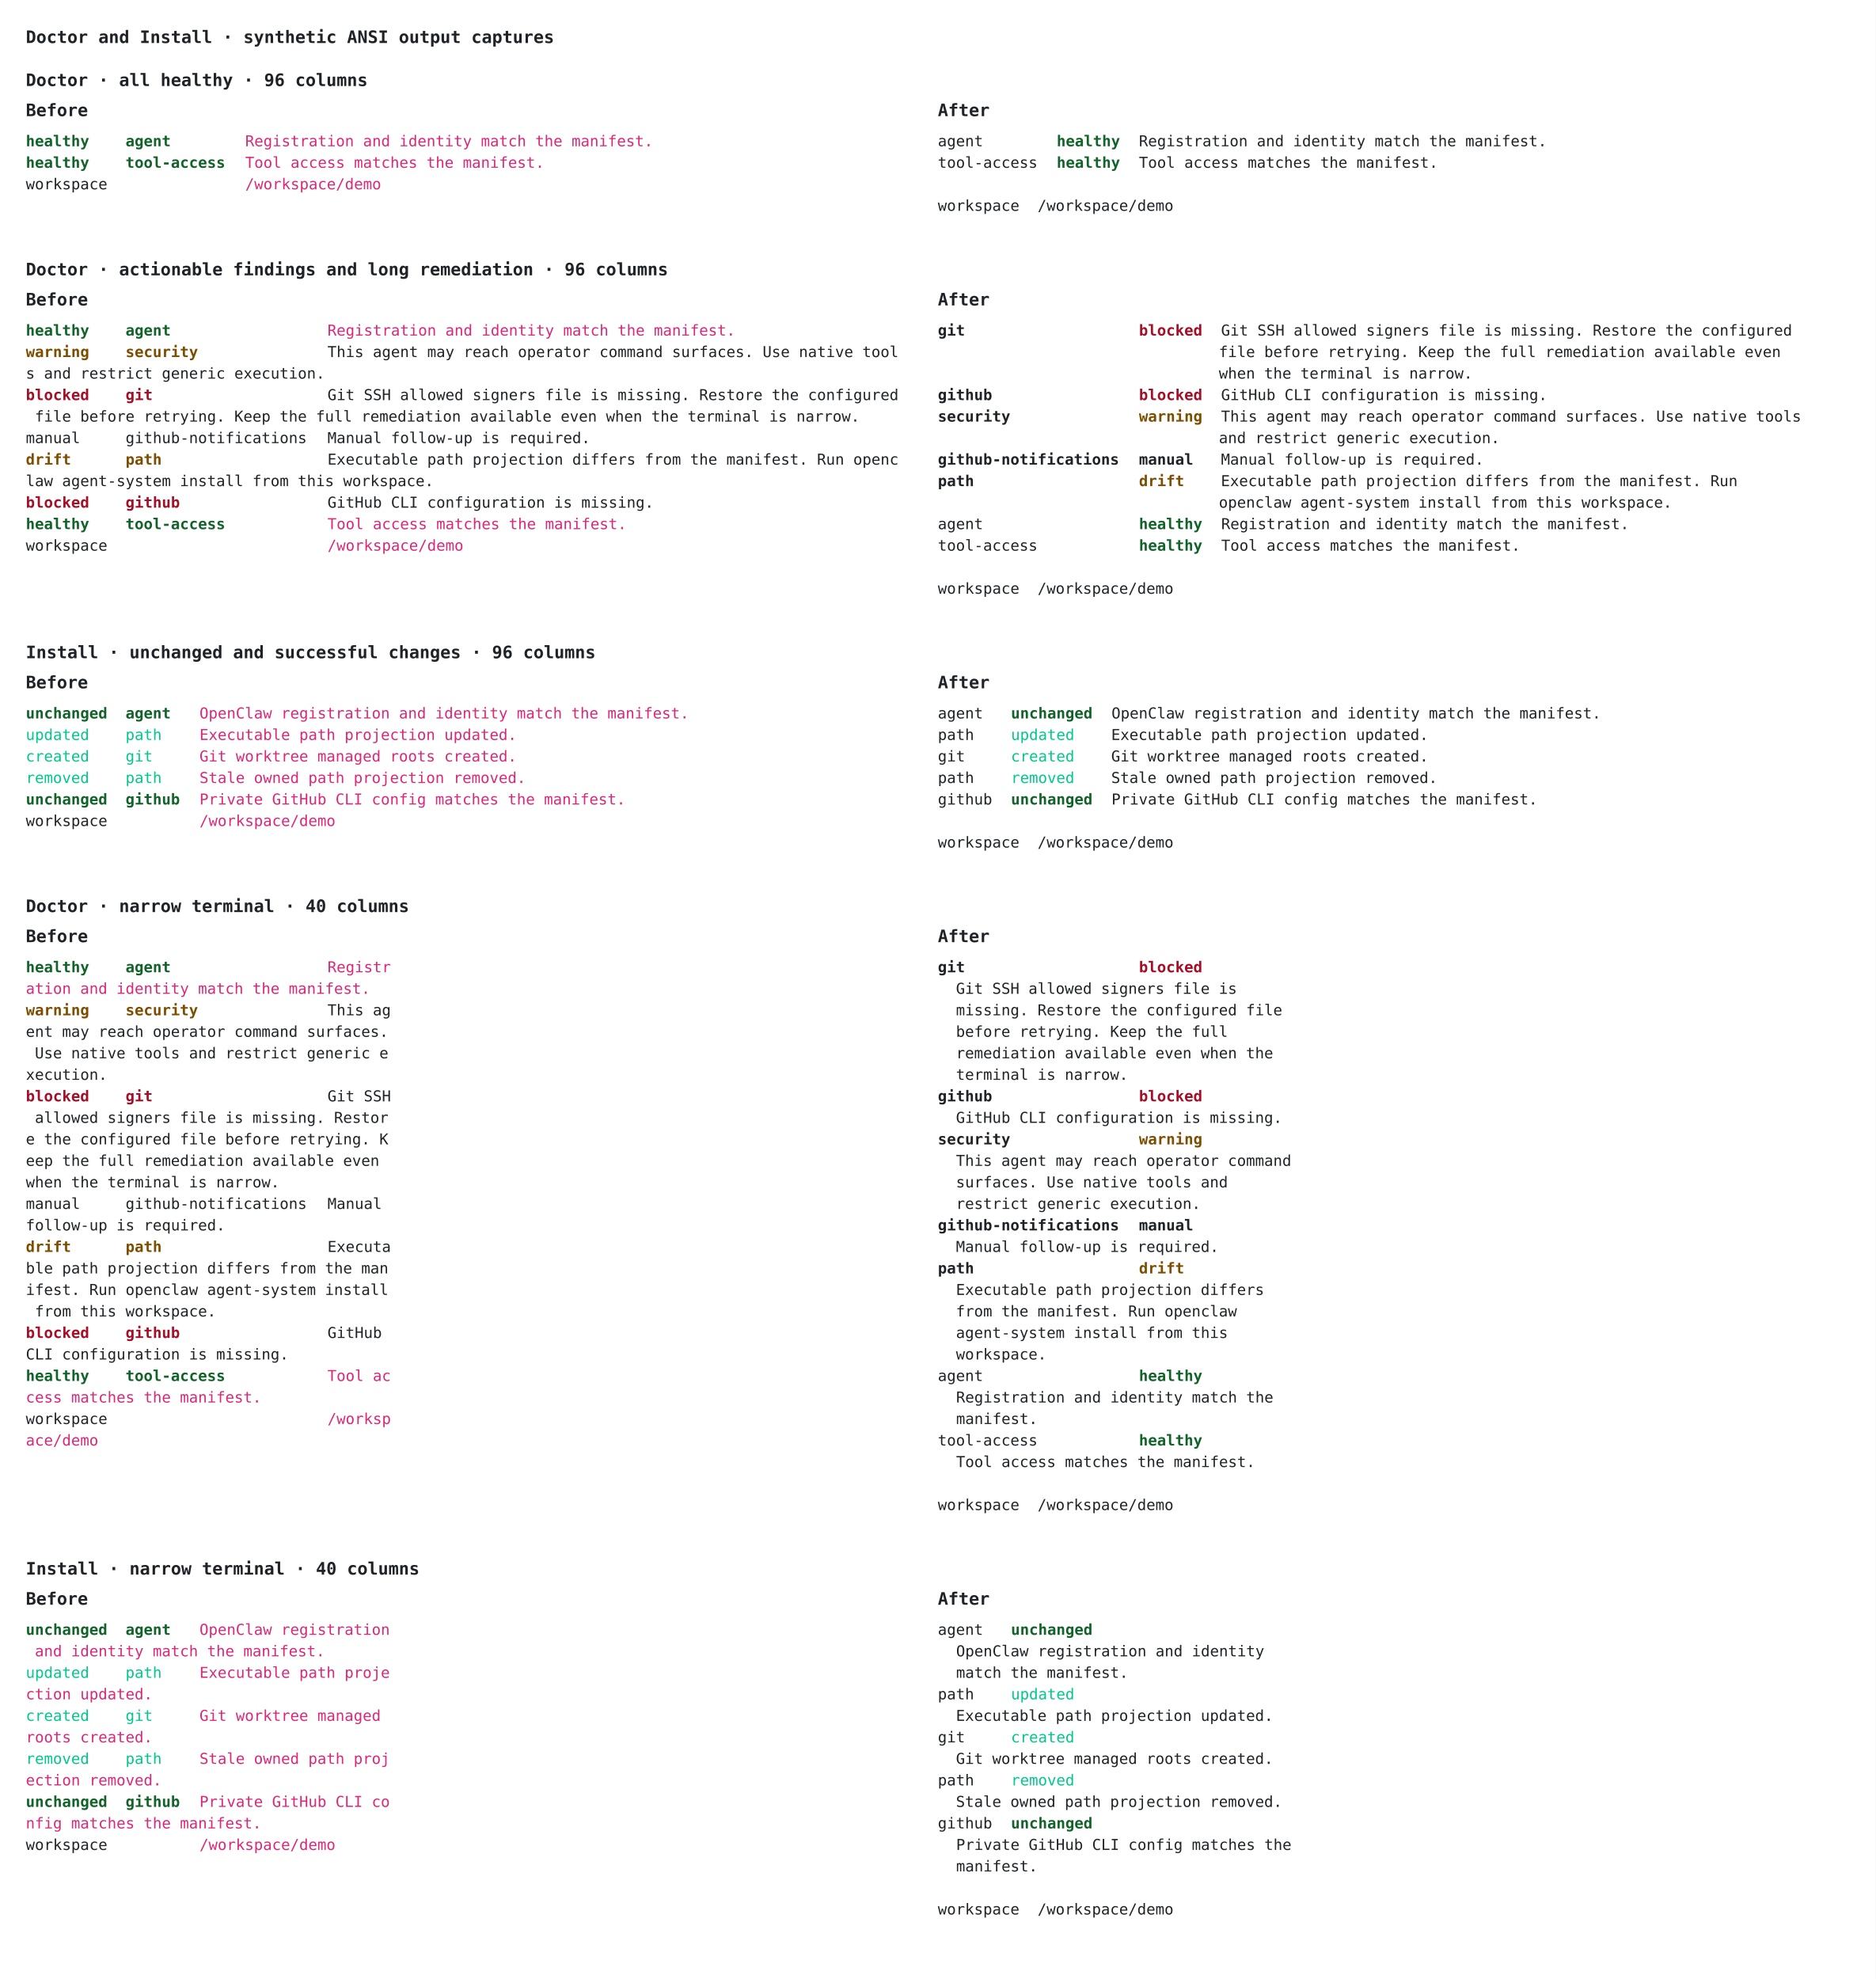
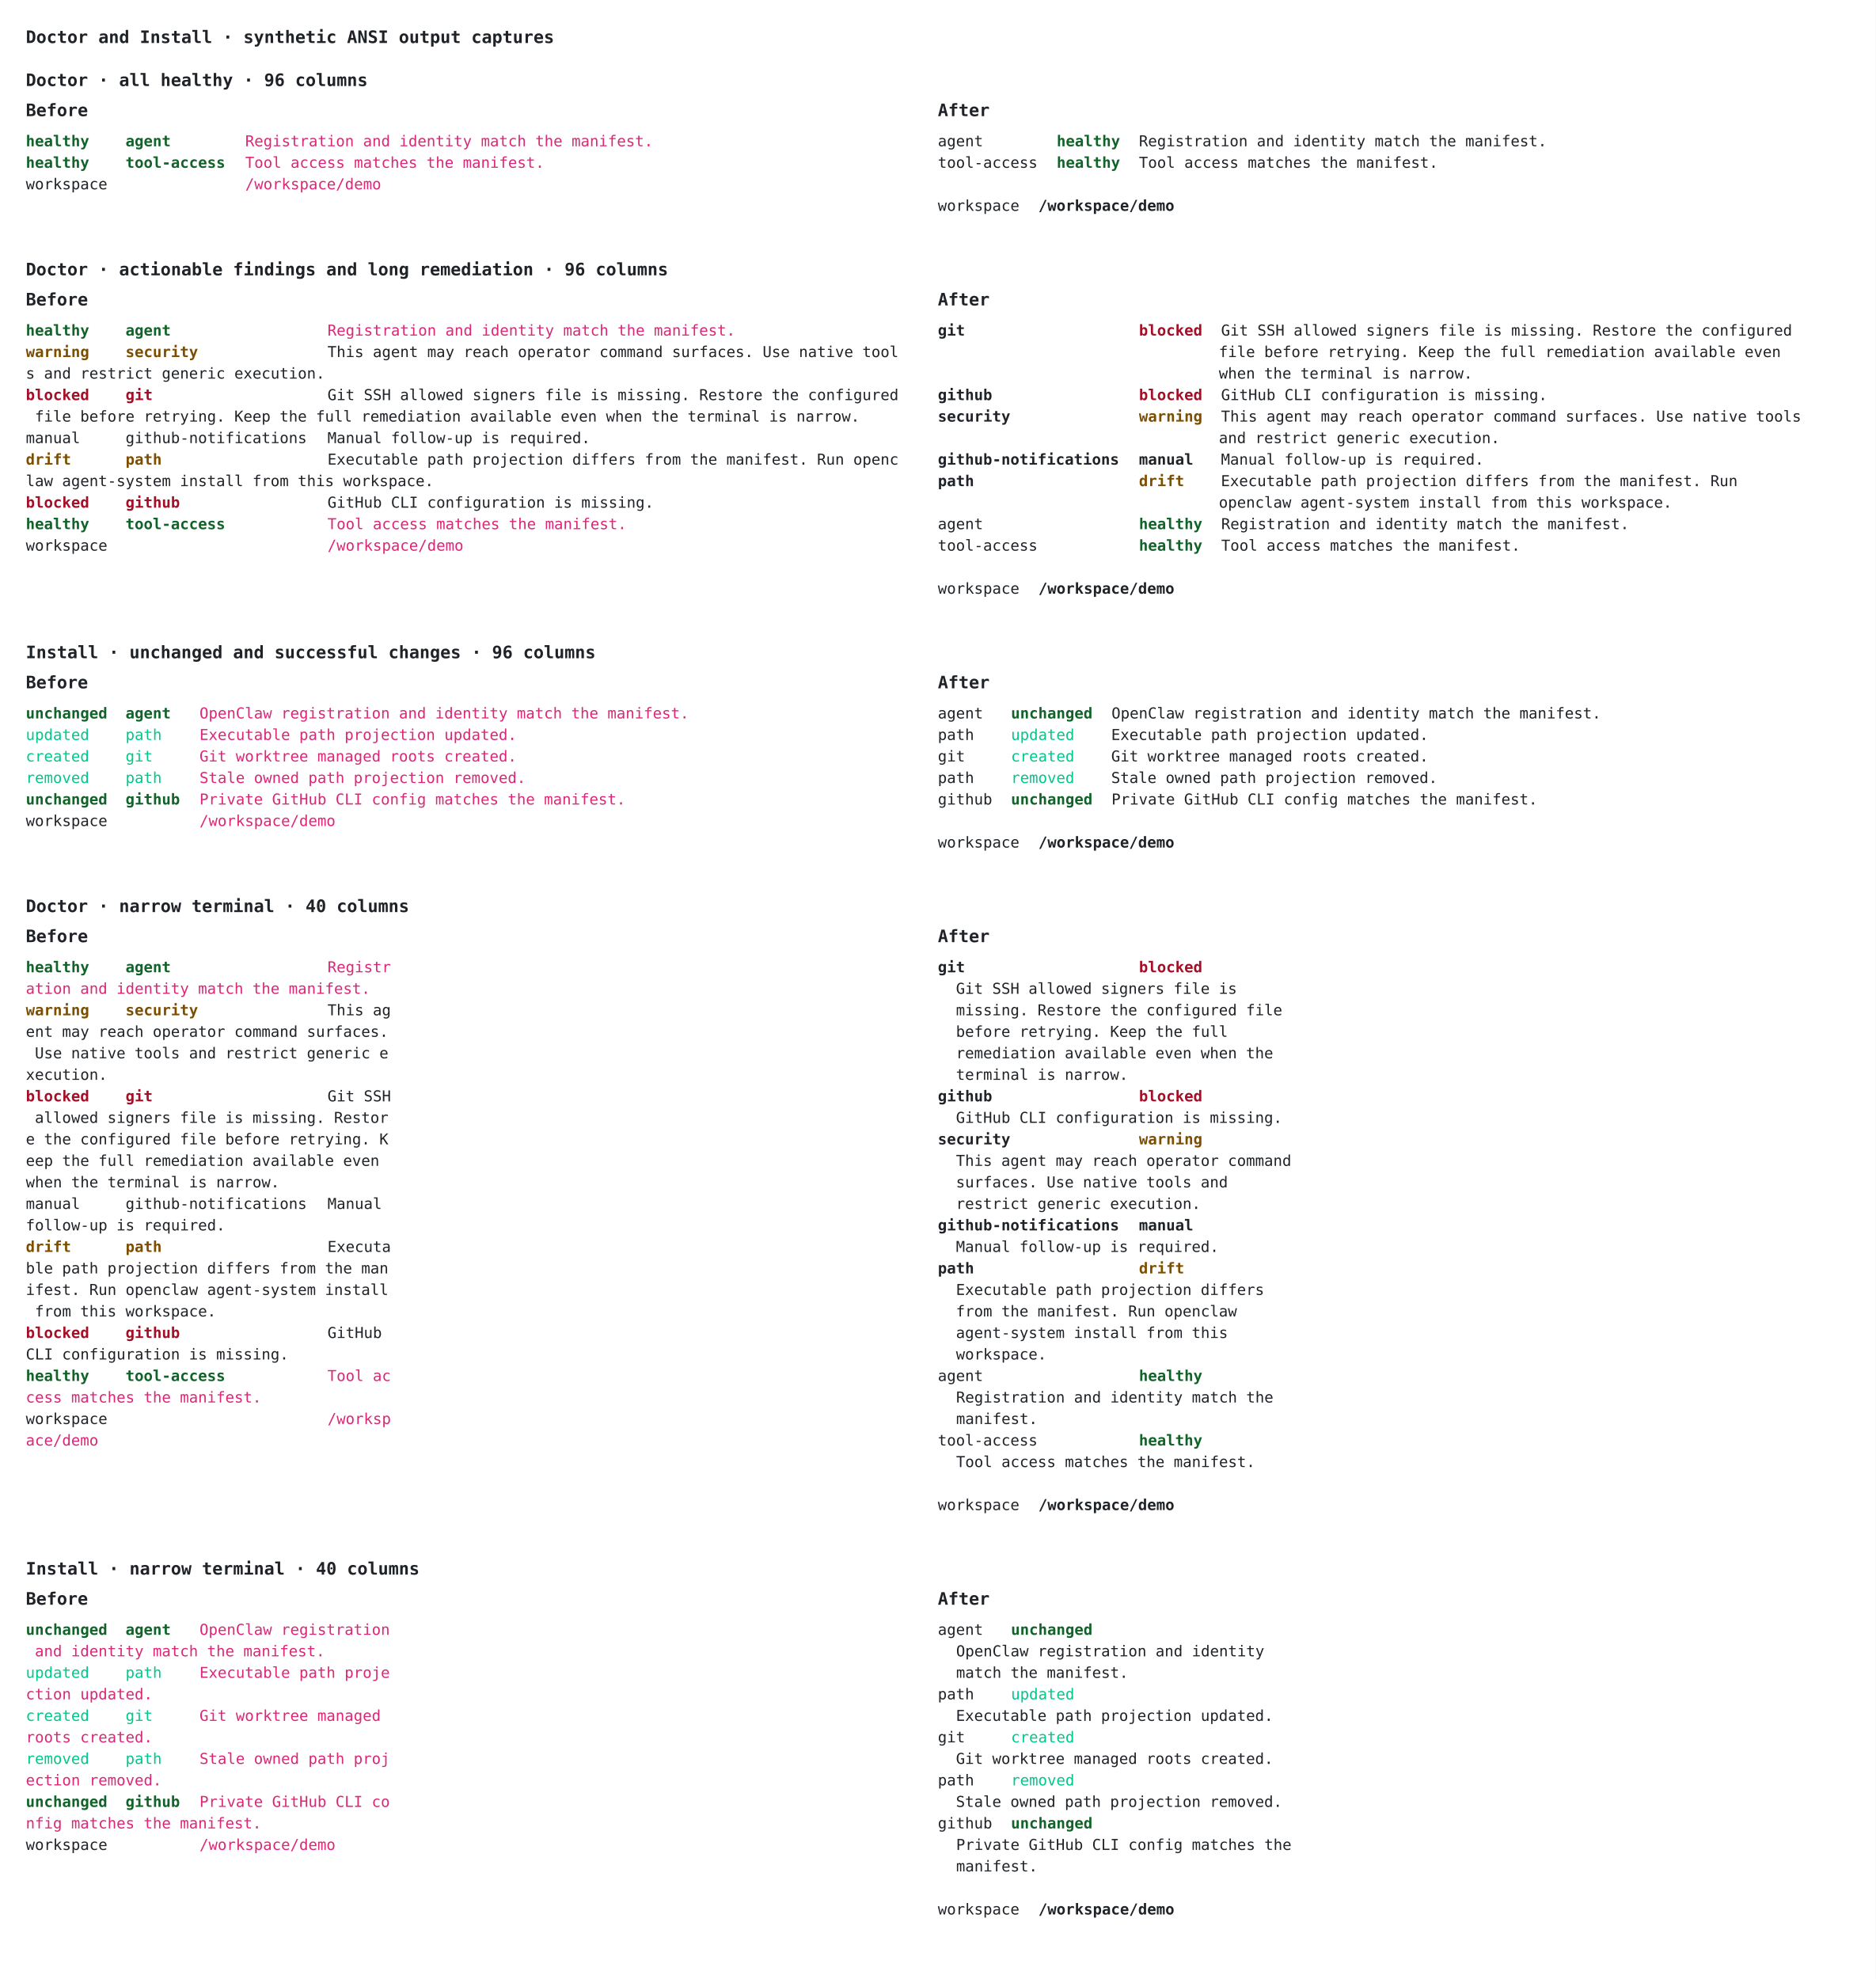
<svg xmlns="http://www.w3.org/2000/svg" width="1744" height="1840" viewBox="0 0 1744 1840" role="img" aria-label="Doctor and Install before and after on a light terminal palette">
  <rect width="100%" height="100%" fill="#ffffff" />
  <g font-family="Menlo, Consolas, monospace" font-size="14">
    <text x="24" y="40" fill="#1f2328" font-size="16" font-weight="bold">Doctor and Install · synthetic ANSI output captures</text>
    <text x="24" y="80" fill="#1f2328" font-size="16" font-weight="bold">Doctor · all healthy · 96 columns</text>
    <text x="24" y="108" fill="#1f2328" font-size="16" font-weight="bold">Before</text>
    <text x="872" y="108" fill="#1f2328" font-size="16" font-weight="bold">After</text>
    <text y="136" xml:space="preserve">
      <tspan x="24" fill="#116329" opacity="1" font-weight="bold" textLength="204" lengthAdjust="spacingAndGlyphs">healthy    agent        </tspan>
      <tspan x="228" fill="rgb(219,39,119)" opacity="1" font-weight="normal" textLength="382.5" lengthAdjust="spacingAndGlyphs">Registration and identity match the manifest.</tspan>
    </text>
    <text y="156" xml:space="preserve">
      <tspan x="24" fill="#116329" opacity="1" font-weight="bold" textLength="204" lengthAdjust="spacingAndGlyphs">healthy    tool-access  </tspan>
      <tspan x="228" fill="rgb(219,39,119)" opacity="1" font-weight="normal" textLength="280.5" lengthAdjust="spacingAndGlyphs">Tool access matches the manifest.</tspan>
    </text>
    <text y="176" xml:space="preserve">
      <tspan x="24" fill="#1f2328" opacity="0.65" font-weight="normal" textLength="204" lengthAdjust="spacingAndGlyphs">workspace               </tspan>
      <tspan x="228" fill="rgb(219,39,119)" opacity="1" font-weight="normal" textLength="127.5" lengthAdjust="spacingAndGlyphs">/workspace/demo</tspan>
    </text>
    <text y="136" xml:space="preserve">
      <tspan x="872" fill="#1f2328" opacity="1" font-weight="normal" textLength="110.5" lengthAdjust="spacingAndGlyphs">agent        </tspan>
      <tspan x="982.5" fill="#116329" opacity="1" font-weight="bold" textLength="59.5" lengthAdjust="spacingAndGlyphs">healthy</tspan>
      <tspan x="1042" fill="#1f2328" opacity="1" font-weight="normal" textLength="17" lengthAdjust="spacingAndGlyphs">  </tspan>
      <tspan x="1059" fill="#1f2328" opacity="0.65" font-weight="normal" textLength="382.5" lengthAdjust="spacingAndGlyphs">Registration and identity match the manifest.</tspan>
    </text>
    <text y="156" xml:space="preserve">
      <tspan x="872" fill="#1f2328" opacity="1" font-weight="normal" textLength="110.5" lengthAdjust="spacingAndGlyphs">tool-access  </tspan>
      <tspan x="982.5" fill="#116329" opacity="1" font-weight="bold" textLength="59.5" lengthAdjust="spacingAndGlyphs">healthy</tspan>
      <tspan x="1042" fill="#1f2328" opacity="1" font-weight="normal" textLength="17" lengthAdjust="spacingAndGlyphs">  </tspan>
      <tspan x="1059" fill="#1f2328" opacity="0.65" font-weight="normal" textLength="280.5" lengthAdjust="spacingAndGlyphs">Tool access matches the manifest.</tspan>
    </text>
    <text y="176" xml:space="preserve" />
    <text y="196" xml:space="preserve">
-       <tspan x="872" fill="#1f2328" opacity="1" font-weight="normal" textLength="221" lengthAdjust="spacingAndGlyphs">workspace  /workspace/demo</tspan>
+       <tspan x="872" fill="#1f2328" opacity="1" font-weight="normal" textLength="93.5" lengthAdjust="spacingAndGlyphs">workspace  </tspan>
+       <tspan x="965.5" fill="#1f2328" opacity="1" font-weight="bold" textLength="127.5" lengthAdjust="spacingAndGlyphs">/workspace/demo</tspan>
    </text>
    <text x="24" y="256" fill="#1f2328" font-size="16" font-weight="bold">Doctor · actionable findings and long remediation · 96 columns</text>
    <text x="24" y="284" fill="#1f2328" font-size="16" font-weight="bold">Before</text>
    <text x="872" y="284" fill="#1f2328" font-size="16" font-weight="bold">After</text>
    <text y="312" xml:space="preserve">
      <tspan x="24" fill="#116329" opacity="1" font-weight="bold" textLength="280.5" lengthAdjust="spacingAndGlyphs">healthy    agent                 </tspan>
      <tspan x="304.5" fill="rgb(219,39,119)" opacity="1" font-weight="normal" textLength="382.5" lengthAdjust="spacingAndGlyphs">Registration and identity match the manifest.</tspan>
    </text>
    <text y="332" xml:space="preserve">
      <tspan x="24" fill="#7d4e00" opacity="1" font-weight="bold" textLength="280.5" lengthAdjust="spacingAndGlyphs">warning    security              </tspan>
      <tspan x="304.5" fill="#1f2328" opacity="1" font-weight="normal" textLength="535.5" lengthAdjust="spacingAndGlyphs">This agent may reach operator command surfaces. Use native tool</tspan>
    </text>
    <text y="352" xml:space="preserve">
      <tspan x="24" fill="#1f2328" opacity="1" font-weight="normal" textLength="280.5" lengthAdjust="spacingAndGlyphs">s and restrict generic execution.</tspan>
    </text>
    <text y="372" xml:space="preserve">
      <tspan x="24" fill="#a40e26" opacity="1" font-weight="bold" textLength="280.5" lengthAdjust="spacingAndGlyphs">blocked    git                   </tspan>
      <tspan x="304.5" fill="#1f2328" opacity="1" font-weight="normal" textLength="535.5" lengthAdjust="spacingAndGlyphs">Git SSH allowed signers file is missing. Restore the configured</tspan>
    </text>
    <text y="392" xml:space="preserve">
      <tspan x="24" fill="#1f2328" opacity="1" font-weight="normal" textLength="782" lengthAdjust="spacingAndGlyphs"> file before retrying. Keep the full remediation available even when the terminal is narrow.</tspan>
    </text>
    <text y="412" xml:space="preserve">
      <tspan x="24" fill="#1f2328" opacity="0.65" font-weight="normal" textLength="280.5" lengthAdjust="spacingAndGlyphs">manual     github-notifications  </tspan>
      <tspan x="304.5" fill="#1f2328" opacity="1" font-weight="normal" textLength="246.5" lengthAdjust="spacingAndGlyphs">Manual follow-up is required.</tspan>
    </text>
    <text y="432" xml:space="preserve">
      <tspan x="24" fill="#7d4e00" opacity="1" font-weight="bold" textLength="280.5" lengthAdjust="spacingAndGlyphs">drift      path                  </tspan>
      <tspan x="304.5" fill="#1f2328" opacity="1" font-weight="normal" textLength="535.5" lengthAdjust="spacingAndGlyphs">Executable path projection differs from the manifest. Run openc</tspan>
    </text>
    <text y="452" xml:space="preserve">
      <tspan x="24" fill="#1f2328" opacity="1" font-weight="normal" textLength="382.5" lengthAdjust="spacingAndGlyphs">law agent-system install from this workspace.</tspan>
    </text>
    <text y="472" xml:space="preserve">
      <tspan x="24" fill="#a40e26" opacity="1" font-weight="bold" textLength="280.5" lengthAdjust="spacingAndGlyphs">blocked    github                </tspan>
      <tspan x="304.5" fill="#1f2328" opacity="1" font-weight="normal" textLength="306" lengthAdjust="spacingAndGlyphs">GitHub CLI configuration is missing.</tspan>
    </text>
    <text y="492" xml:space="preserve">
      <tspan x="24" fill="#116329" opacity="1" font-weight="bold" textLength="280.5" lengthAdjust="spacingAndGlyphs">healthy    tool-access           </tspan>
      <tspan x="304.5" fill="rgb(219,39,119)" opacity="1" font-weight="normal" textLength="280.5" lengthAdjust="spacingAndGlyphs">Tool access matches the manifest.</tspan>
    </text>
    <text y="512" xml:space="preserve">
      <tspan x="24" fill="#1f2328" opacity="0.65" font-weight="normal" textLength="280.5" lengthAdjust="spacingAndGlyphs">workspace                        </tspan>
      <tspan x="304.5" fill="rgb(219,39,119)" opacity="1" font-weight="normal" textLength="127.5" lengthAdjust="spacingAndGlyphs">/workspace/demo</tspan>
    </text>
    <text y="312" xml:space="preserve">
      <tspan x="872" fill="#1f2328" opacity="1" font-weight="bold" textLength="25.5" lengthAdjust="spacingAndGlyphs">git</tspan>
      <tspan x="897.5" fill="#1f2328" opacity="1" font-weight="normal" textLength="161.5" lengthAdjust="spacingAndGlyphs">                   </tspan>
      <tspan x="1059" fill="#a40e26" opacity="1" font-weight="bold" textLength="59.5" lengthAdjust="spacingAndGlyphs">blocked</tspan>
      <tspan x="1118.5" fill="#1f2328" opacity="1" font-weight="normal" textLength="552.5" lengthAdjust="spacingAndGlyphs">  Git SSH allowed signers file is missing. Restore the configured</tspan>
    </text>
    <text y="332" xml:space="preserve">
      <tspan x="872" fill="#1f2328" opacity="1" font-weight="normal" textLength="790.5" lengthAdjust="spacingAndGlyphs">                               file before retrying. Keep the full remediation available even</tspan>
    </text>
    <text y="352" xml:space="preserve">
      <tspan x="872" fill="#1f2328" opacity="1" font-weight="normal" textLength="501.5" lengthAdjust="spacingAndGlyphs">                               when the terminal is narrow.</tspan>
    </text>
    <text y="372" xml:space="preserve">
      <tspan x="872" fill="#1f2328" opacity="1" font-weight="bold" textLength="51" lengthAdjust="spacingAndGlyphs">github</tspan>
      <tspan x="923" fill="#1f2328" opacity="1" font-weight="normal" textLength="136" lengthAdjust="spacingAndGlyphs">                </tspan>
      <tspan x="1059" fill="#a40e26" opacity="1" font-weight="bold" textLength="59.5" lengthAdjust="spacingAndGlyphs">blocked</tspan>
      <tspan x="1118.5" fill="#1f2328" opacity="1" font-weight="normal" textLength="323" lengthAdjust="spacingAndGlyphs">  GitHub CLI configuration is missing.</tspan>
    </text>
    <text y="392" xml:space="preserve">
      <tspan x="872" fill="#1f2328" opacity="1" font-weight="bold" textLength="68" lengthAdjust="spacingAndGlyphs">security</tspan>
      <tspan x="940" fill="#1f2328" opacity="1" font-weight="normal" textLength="119" lengthAdjust="spacingAndGlyphs">              </tspan>
      <tspan x="1059" fill="#7d4e00" opacity="1" font-weight="bold" textLength="59.5" lengthAdjust="spacingAndGlyphs">warning</tspan>
      <tspan x="1118.5" fill="#1f2328" opacity="1" font-weight="normal" textLength="561" lengthAdjust="spacingAndGlyphs">  This agent may reach operator command surfaces. Use native tools</tspan>
    </text>
    <text y="412" xml:space="preserve">
      <tspan x="872" fill="#1f2328" opacity="1" font-weight="normal" textLength="527" lengthAdjust="spacingAndGlyphs">                               and restrict generic execution.</tspan>
    </text>
    <text y="432" xml:space="preserve">
      <tspan x="872" fill="#1f2328" opacity="1" font-weight="bold" textLength="170" lengthAdjust="spacingAndGlyphs">github-notifications</tspan>
      <tspan x="1042" fill="#1f2328" opacity="1" font-weight="normal" textLength="17" lengthAdjust="spacingAndGlyphs">  </tspan>
      <tspan x="1059" fill="#1f2328" opacity="1" font-weight="bold" textLength="51" lengthAdjust="spacingAndGlyphs">manual</tspan>
      <tspan x="1110" fill="#1f2328" opacity="1" font-weight="normal" textLength="272" lengthAdjust="spacingAndGlyphs">   Manual follow-up is required.</tspan>
    </text>
    <text y="452" xml:space="preserve">
      <tspan x="872" fill="#1f2328" opacity="1" font-weight="bold" textLength="34" lengthAdjust="spacingAndGlyphs">path</tspan>
      <tspan x="906" fill="#1f2328" opacity="1" font-weight="normal" textLength="153" lengthAdjust="spacingAndGlyphs">                  </tspan>
      <tspan x="1059" fill="#7d4e00" opacity="1" font-weight="bold" textLength="42.5" lengthAdjust="spacingAndGlyphs">drift</tspan>
      <tspan x="1101.5" fill="#1f2328" opacity="1" font-weight="normal" textLength="518.5" lengthAdjust="spacingAndGlyphs">    Executable path projection differs from the manifest. Run</tspan>
    </text>
    <text y="472" xml:space="preserve">
      <tspan x="872" fill="#1f2328" opacity="1" font-weight="normal" textLength="688.5" lengthAdjust="spacingAndGlyphs">                               openclaw agent-system install from this workspace.</tspan>
    </text>
    <text y="492" xml:space="preserve">
      <tspan x="872" fill="#1f2328" opacity="1" font-weight="normal" textLength="187" lengthAdjust="spacingAndGlyphs">agent                 </tspan>
      <tspan x="1059" fill="#116329" opacity="1" font-weight="bold" textLength="59.5" lengthAdjust="spacingAndGlyphs">healthy</tspan>
      <tspan x="1118.5" fill="#1f2328" opacity="1" font-weight="normal" textLength="17" lengthAdjust="spacingAndGlyphs">  </tspan>
      <tspan x="1135.5" fill="#1f2328" opacity="0.65" font-weight="normal" textLength="382.5" lengthAdjust="spacingAndGlyphs">Registration and identity match the manifest.</tspan>
    </text>
    <text y="512" xml:space="preserve">
      <tspan x="872" fill="#1f2328" opacity="1" font-weight="normal" textLength="187" lengthAdjust="spacingAndGlyphs">tool-access           </tspan>
      <tspan x="1059" fill="#116329" opacity="1" font-weight="bold" textLength="59.5" lengthAdjust="spacingAndGlyphs">healthy</tspan>
      <tspan x="1118.5" fill="#1f2328" opacity="1" font-weight="normal" textLength="17" lengthAdjust="spacingAndGlyphs">  </tspan>
      <tspan x="1135.5" fill="#1f2328" opacity="0.65" font-weight="normal" textLength="280.5" lengthAdjust="spacingAndGlyphs">Tool access matches the manifest.</tspan>
    </text>
    <text y="532" xml:space="preserve" />
    <text y="552" xml:space="preserve">
-       <tspan x="872" fill="#1f2328" opacity="1" font-weight="normal" textLength="221" lengthAdjust="spacingAndGlyphs">workspace  /workspace/demo</tspan>
+       <tspan x="872" fill="#1f2328" opacity="1" font-weight="normal" textLength="93.5" lengthAdjust="spacingAndGlyphs">workspace  </tspan>
+       <tspan x="965.5" fill="#1f2328" opacity="1" font-weight="bold" textLength="127.5" lengthAdjust="spacingAndGlyphs">/workspace/demo</tspan>
    </text>
    <text x="24" y="612" fill="#1f2328" font-size="16" font-weight="bold">Install · unchanged and successful changes · 96 columns</text>
    <text x="24" y="640" fill="#1f2328" font-size="16" font-weight="bold">Before</text>
    <text x="872" y="640" fill="#1f2328" font-size="16" font-weight="bold">After</text>
    <text y="668" xml:space="preserve">
      <tspan x="24" fill="#116329" opacity="1" font-weight="bold" textLength="161.5" lengthAdjust="spacingAndGlyphs">unchanged  agent   </tspan>
      <tspan x="185.5" fill="rgb(219,39,119)" opacity="1" font-weight="normal" textLength="459" lengthAdjust="spacingAndGlyphs">OpenClaw registration and identity match the manifest.</tspan>
    </text>
    <text y="688" xml:space="preserve">
      <tspan x="24" fill="rgb(0,200,138)" opacity="1" font-weight="normal" textLength="161.5" lengthAdjust="spacingAndGlyphs">updated    path    </tspan>
      <tspan x="185.5" fill="rgb(219,39,119)" opacity="1" font-weight="normal" textLength="297.5" lengthAdjust="spacingAndGlyphs">Executable path projection updated.</tspan>
    </text>
    <text y="708" xml:space="preserve">
      <tspan x="24" fill="rgb(0,200,138)" opacity="1" font-weight="normal" textLength="161.5" lengthAdjust="spacingAndGlyphs">created    git     </tspan>
      <tspan x="185.5" fill="rgb(219,39,119)" opacity="1" font-weight="normal" textLength="297.5" lengthAdjust="spacingAndGlyphs">Git worktree managed roots created.</tspan>
    </text>
    <text y="728" xml:space="preserve">
      <tspan x="24" fill="rgb(0,200,138)" opacity="1" font-weight="normal" textLength="161.5" lengthAdjust="spacingAndGlyphs">removed    path    </tspan>
      <tspan x="185.5" fill="rgb(219,39,119)" opacity="1" font-weight="normal" textLength="306" lengthAdjust="spacingAndGlyphs">Stale owned path projection removed.</tspan>
    </text>
    <text y="748" xml:space="preserve">
      <tspan x="24" fill="#116329" opacity="1" font-weight="bold" textLength="161.5" lengthAdjust="spacingAndGlyphs">unchanged  github  </tspan>
      <tspan x="185.5" fill="rgb(219,39,119)" opacity="1" font-weight="normal" textLength="399.5" lengthAdjust="spacingAndGlyphs">Private GitHub CLI config matches the manifest.</tspan>
    </text>
    <text y="768" xml:space="preserve">
      <tspan x="24" fill="#1f2328" opacity="0.65" font-weight="normal" textLength="161.5" lengthAdjust="spacingAndGlyphs">workspace          </tspan>
      <tspan x="185.5" fill="rgb(219,39,119)" opacity="1" font-weight="normal" textLength="127.5" lengthAdjust="spacingAndGlyphs">/workspace/demo</tspan>
    </text>
    <text y="668" xml:space="preserve">
      <tspan x="872" fill="#1f2328" opacity="1" font-weight="normal" textLength="68" lengthAdjust="spacingAndGlyphs">agent   </tspan>
      <tspan x="940" fill="#116329" opacity="1" font-weight="bold" textLength="76.5" lengthAdjust="spacingAndGlyphs">unchanged</tspan>
      <tspan x="1016.5" fill="#1f2328" opacity="1" font-weight="normal" textLength="17" lengthAdjust="spacingAndGlyphs">  </tspan>
      <tspan x="1033.5" fill="#1f2328" opacity="0.65" font-weight="normal" textLength="459" lengthAdjust="spacingAndGlyphs">OpenClaw registration and identity match the manifest.</tspan>
    </text>
    <text y="688" xml:space="preserve">
      <tspan x="872" fill="#1f2328" opacity="1" font-weight="normal" textLength="68" lengthAdjust="spacingAndGlyphs">path    </tspan>
      <tspan x="940" fill="rgb(0,200,138)" opacity="1" font-weight="normal" textLength="59.5" lengthAdjust="spacingAndGlyphs">updated</tspan>
      <tspan x="999.5" fill="#1f2328" opacity="1" font-weight="normal" textLength="331.5" lengthAdjust="spacingAndGlyphs">    Executable path projection updated.</tspan>
    </text>
    <text y="708" xml:space="preserve">
      <tspan x="872" fill="#1f2328" opacity="1" font-weight="normal" textLength="68" lengthAdjust="spacingAndGlyphs">git     </tspan>
      <tspan x="940" fill="rgb(0,200,138)" opacity="1" font-weight="normal" textLength="59.5" lengthAdjust="spacingAndGlyphs">created</tspan>
      <tspan x="999.5" fill="#1f2328" opacity="1" font-weight="normal" textLength="331.5" lengthAdjust="spacingAndGlyphs">    Git worktree managed roots created.</tspan>
    </text>
    <text y="728" xml:space="preserve">
      <tspan x="872" fill="#1f2328" opacity="1" font-weight="normal" textLength="68" lengthAdjust="spacingAndGlyphs">path    </tspan>
      <tspan x="940" fill="rgb(0,200,138)" opacity="1" font-weight="normal" textLength="59.5" lengthAdjust="spacingAndGlyphs">removed</tspan>
      <tspan x="999.5" fill="#1f2328" opacity="1" font-weight="normal" textLength="340" lengthAdjust="spacingAndGlyphs">    Stale owned path projection removed.</tspan>
    </text>
    <text y="748" xml:space="preserve">
      <tspan x="872" fill="#1f2328" opacity="1" font-weight="normal" textLength="68" lengthAdjust="spacingAndGlyphs">github  </tspan>
      <tspan x="940" fill="#116329" opacity="1" font-weight="bold" textLength="76.5" lengthAdjust="spacingAndGlyphs">unchanged</tspan>
      <tspan x="1016.5" fill="#1f2328" opacity="1" font-weight="normal" textLength="17" lengthAdjust="spacingAndGlyphs">  </tspan>
      <tspan x="1033.5" fill="#1f2328" opacity="0.65" font-weight="normal" textLength="399.5" lengthAdjust="spacingAndGlyphs">Private GitHub CLI config matches the manifest.</tspan>
    </text>
    <text y="768" xml:space="preserve" />
    <text y="788" xml:space="preserve">
-       <tspan x="872" fill="#1f2328" opacity="1" font-weight="normal" textLength="221" lengthAdjust="spacingAndGlyphs">workspace  /workspace/demo</tspan>
+       <tspan x="872" fill="#1f2328" opacity="1" font-weight="normal" textLength="93.5" lengthAdjust="spacingAndGlyphs">workspace  </tspan>
+       <tspan x="965.5" fill="#1f2328" opacity="1" font-weight="bold" textLength="127.5" lengthAdjust="spacingAndGlyphs">/workspace/demo</tspan>
    </text>
    <text x="24" y="848" fill="#1f2328" font-size="16" font-weight="bold">Doctor · narrow terminal · 40 columns</text>
    <text x="24" y="876" fill="#1f2328" font-size="16" font-weight="bold">Before</text>
    <text x="872" y="876" fill="#1f2328" font-size="16" font-weight="bold">After</text>
    <text y="904" xml:space="preserve">
      <tspan x="24" fill="#116329" opacity="1" font-weight="bold" textLength="280.5" lengthAdjust="spacingAndGlyphs">healthy    agent                 </tspan>
      <tspan x="304.5" fill="rgb(219,39,119)" opacity="1" font-weight="normal" textLength="59.5" lengthAdjust="spacingAndGlyphs">Registr</tspan>
    </text>
    <text y="924" xml:space="preserve">
      <tspan x="24" fill="rgb(219,39,119)" opacity="1" font-weight="normal" textLength="323" lengthAdjust="spacingAndGlyphs">ation and identity match the manifest.</tspan>
    </text>
    <text y="944" xml:space="preserve">
      <tspan x="24" fill="#7d4e00" opacity="1" font-weight="bold" textLength="280.5" lengthAdjust="spacingAndGlyphs">warning    security              </tspan>
      <tspan x="304.5" fill="#1f2328" opacity="1" font-weight="normal" textLength="59.5" lengthAdjust="spacingAndGlyphs">This ag</tspan>
    </text>
    <text y="964" xml:space="preserve">
      <tspan x="24" fill="#1f2328" opacity="1" font-weight="normal" textLength="340" lengthAdjust="spacingAndGlyphs">ent may reach operator command surfaces.</tspan>
    </text>
    <text y="984" xml:space="preserve">
      <tspan x="24" fill="#1f2328" opacity="1" font-weight="normal" textLength="340" lengthAdjust="spacingAndGlyphs"> Use native tools and restrict generic e</tspan>
    </text>
    <text y="1004" xml:space="preserve">
      <tspan x="24" fill="#1f2328" opacity="1" font-weight="normal" textLength="76.5" lengthAdjust="spacingAndGlyphs">xecution.</tspan>
    </text>
    <text y="1024" xml:space="preserve">
      <tspan x="24" fill="#a40e26" opacity="1" font-weight="bold" textLength="280.5" lengthAdjust="spacingAndGlyphs">blocked    git                   </tspan>
      <tspan x="304.5" fill="#1f2328" opacity="1" font-weight="normal" textLength="59.5" lengthAdjust="spacingAndGlyphs">Git SSH</tspan>
    </text>
    <text y="1044" xml:space="preserve">
      <tspan x="24" fill="#1f2328" opacity="1" font-weight="normal" textLength="340" lengthAdjust="spacingAndGlyphs"> allowed signers file is missing. Restor</tspan>
    </text>
    <text y="1064" xml:space="preserve">
      <tspan x="24" fill="#1f2328" opacity="1" font-weight="normal" textLength="340" lengthAdjust="spacingAndGlyphs">e the configured file before retrying. K</tspan>
    </text>
    <text y="1084" xml:space="preserve">
      <tspan x="24" fill="#1f2328" opacity="1" font-weight="normal" textLength="340" lengthAdjust="spacingAndGlyphs">eep the full remediation available even </tspan>
    </text>
    <text y="1104" xml:space="preserve">
      <tspan x="24" fill="#1f2328" opacity="1" font-weight="normal" textLength="238" lengthAdjust="spacingAndGlyphs">when the terminal is narrow.</tspan>
    </text>
    <text y="1124" xml:space="preserve">
      <tspan x="24" fill="#1f2328" opacity="0.65" font-weight="normal" textLength="280.5" lengthAdjust="spacingAndGlyphs">manual     github-notifications  </tspan>
      <tspan x="304.5" fill="#1f2328" opacity="1" font-weight="normal" textLength="59.5" lengthAdjust="spacingAndGlyphs">Manual </tspan>
    </text>
    <text y="1144" xml:space="preserve">
      <tspan x="24" fill="#1f2328" opacity="1" font-weight="normal" textLength="187" lengthAdjust="spacingAndGlyphs">follow-up is required.</tspan>
    </text>
    <text y="1164" xml:space="preserve">
      <tspan x="24" fill="#7d4e00" opacity="1" font-weight="bold" textLength="280.5" lengthAdjust="spacingAndGlyphs">drift      path                  </tspan>
      <tspan x="304.5" fill="#1f2328" opacity="1" font-weight="normal" textLength="59.5" lengthAdjust="spacingAndGlyphs">Executa</tspan>
    </text>
    <text y="1184" xml:space="preserve">
      <tspan x="24" fill="#1f2328" opacity="1" font-weight="normal" textLength="340" lengthAdjust="spacingAndGlyphs">ble path projection differs from the man</tspan>
    </text>
    <text y="1204" xml:space="preserve">
      <tspan x="24" fill="#1f2328" opacity="1" font-weight="normal" textLength="340" lengthAdjust="spacingAndGlyphs">ifest. Run openclaw agent-system install</tspan>
    </text>
    <text y="1224" xml:space="preserve">
      <tspan x="24" fill="#1f2328" opacity="1" font-weight="normal" textLength="178.5" lengthAdjust="spacingAndGlyphs"> from this workspace.</tspan>
    </text>
    <text y="1244" xml:space="preserve">
      <tspan x="24" fill="#a40e26" opacity="1" font-weight="bold" textLength="280.5" lengthAdjust="spacingAndGlyphs">blocked    github                </tspan>
      <tspan x="304.5" fill="#1f2328" opacity="1" font-weight="normal" textLength="59.5" lengthAdjust="spacingAndGlyphs">GitHub </tspan>
    </text>
    <text y="1264" xml:space="preserve">
      <tspan x="24" fill="#1f2328" opacity="1" font-weight="normal" textLength="246.5" lengthAdjust="spacingAndGlyphs">CLI configuration is missing.</tspan>
    </text>
    <text y="1284" xml:space="preserve">
      <tspan x="24" fill="#116329" opacity="1" font-weight="bold" textLength="280.5" lengthAdjust="spacingAndGlyphs">healthy    tool-access           </tspan>
      <tspan x="304.5" fill="rgb(219,39,119)" opacity="1" font-weight="normal" textLength="59.5" lengthAdjust="spacingAndGlyphs">Tool ac</tspan>
    </text>
    <text y="1304" xml:space="preserve">
      <tspan x="24" fill="rgb(219,39,119)" opacity="1" font-weight="normal" textLength="221" lengthAdjust="spacingAndGlyphs">cess matches the manifest.</tspan>
    </text>
    <text y="1324" xml:space="preserve">
      <tspan x="24" fill="#1f2328" opacity="0.65" font-weight="normal" textLength="280.5" lengthAdjust="spacingAndGlyphs">workspace                        </tspan>
      <tspan x="304.5" fill="rgb(219,39,119)" opacity="1" font-weight="normal" textLength="59.5" lengthAdjust="spacingAndGlyphs">/worksp</tspan>
    </text>
    <text y="1344" xml:space="preserve">
      <tspan x="24" fill="rgb(219,39,119)" opacity="1" font-weight="normal" textLength="68" lengthAdjust="spacingAndGlyphs">ace/demo</tspan>
    </text>
    <text y="904" xml:space="preserve">
      <tspan x="872" fill="#1f2328" opacity="1" font-weight="bold" textLength="25.5" lengthAdjust="spacingAndGlyphs">git</tspan>
      <tspan x="897.5" fill="#1f2328" opacity="1" font-weight="normal" textLength="161.5" lengthAdjust="spacingAndGlyphs">                   </tspan>
      <tspan x="1059" fill="#a40e26" opacity="1" font-weight="bold" textLength="59.5" lengthAdjust="spacingAndGlyphs">blocked</tspan>
    </text>
    <text y="924" xml:space="preserve">
      <tspan x="872" fill="#1f2328" opacity="1" font-weight="normal" textLength="280.5" lengthAdjust="spacingAndGlyphs">  Git SSH allowed signers file is</tspan>
    </text>
    <text y="944" xml:space="preserve">
      <tspan x="872" fill="#1f2328" opacity="1" font-weight="normal" textLength="323" lengthAdjust="spacingAndGlyphs">  missing. Restore the configured file</tspan>
    </text>
    <text y="964" xml:space="preserve">
      <tspan x="872" fill="#1f2328" opacity="1" font-weight="normal" textLength="272" lengthAdjust="spacingAndGlyphs">  before retrying. Keep the full</tspan>
    </text>
    <text y="984" xml:space="preserve">
      <tspan x="872" fill="#1f2328" opacity="1" font-weight="normal" textLength="314.5" lengthAdjust="spacingAndGlyphs">  remediation available even when the</tspan>
    </text>
    <text y="1004" xml:space="preserve">
      <tspan x="872" fill="#1f2328" opacity="1" font-weight="normal" textLength="178.5" lengthAdjust="spacingAndGlyphs">  terminal is narrow.</tspan>
    </text>
    <text y="1024" xml:space="preserve">
      <tspan x="872" fill="#1f2328" opacity="1" font-weight="bold" textLength="51" lengthAdjust="spacingAndGlyphs">github</tspan>
      <tspan x="923" fill="#1f2328" opacity="1" font-weight="normal" textLength="136" lengthAdjust="spacingAndGlyphs">                </tspan>
      <tspan x="1059" fill="#a40e26" opacity="1" font-weight="bold" textLength="59.5" lengthAdjust="spacingAndGlyphs">blocked</tspan>
    </text>
    <text y="1044" xml:space="preserve">
      <tspan x="872" fill="#1f2328" opacity="1" font-weight="normal" textLength="323" lengthAdjust="spacingAndGlyphs">  GitHub CLI configuration is missing.</tspan>
    </text>
    <text y="1064" xml:space="preserve">
      <tspan x="872" fill="#1f2328" opacity="1" font-weight="bold" textLength="68" lengthAdjust="spacingAndGlyphs">security</tspan>
      <tspan x="940" fill="#1f2328" opacity="1" font-weight="normal" textLength="119" lengthAdjust="spacingAndGlyphs">              </tspan>
      <tspan x="1059" fill="#7d4e00" opacity="1" font-weight="bold" textLength="59.5" lengthAdjust="spacingAndGlyphs">warning</tspan>
    </text>
    <text y="1084" xml:space="preserve">
      <tspan x="872" fill="#1f2328" opacity="1" font-weight="normal" textLength="331.5" lengthAdjust="spacingAndGlyphs">  This agent may reach operator command</tspan>
    </text>
    <text y="1104" xml:space="preserve">
      <tspan x="872" fill="#1f2328" opacity="1" font-weight="normal" textLength="272" lengthAdjust="spacingAndGlyphs">  surfaces. Use native tools and</tspan>
    </text>
    <text y="1124" xml:space="preserve">
      <tspan x="872" fill="#1f2328" opacity="1" font-weight="normal" textLength="246.5" lengthAdjust="spacingAndGlyphs">  restrict generic execution.</tspan>
    </text>
    <text y="1144" xml:space="preserve">
      <tspan x="872" fill="#1f2328" opacity="1" font-weight="bold" textLength="170" lengthAdjust="spacingAndGlyphs">github-notifications</tspan>
      <tspan x="1042" fill="#1f2328" opacity="1" font-weight="normal" textLength="17" lengthAdjust="spacingAndGlyphs">  </tspan>
      <tspan x="1059" fill="#1f2328" opacity="1" font-weight="bold" textLength="51" lengthAdjust="spacingAndGlyphs">manual</tspan>
    </text>
    <text y="1164" xml:space="preserve">
      <tspan x="872" fill="#1f2328" opacity="1" font-weight="normal" textLength="263.5" lengthAdjust="spacingAndGlyphs">  Manual follow-up is required.</tspan>
    </text>
    <text y="1184" xml:space="preserve">
      <tspan x="872" fill="#1f2328" opacity="1" font-weight="bold" textLength="34" lengthAdjust="spacingAndGlyphs">path</tspan>
      <tspan x="906" fill="#1f2328" opacity="1" font-weight="normal" textLength="153" lengthAdjust="spacingAndGlyphs">                  </tspan>
      <tspan x="1059" fill="#7d4e00" opacity="1" font-weight="bold" textLength="42.5" lengthAdjust="spacingAndGlyphs">drift</tspan>
    </text>
    <text y="1204" xml:space="preserve">
      <tspan x="872" fill="#1f2328" opacity="1" font-weight="normal" textLength="306" lengthAdjust="spacingAndGlyphs">  Executable path projection differs</tspan>
    </text>
    <text y="1224" xml:space="preserve">
      <tspan x="872" fill="#1f2328" opacity="1" font-weight="normal" textLength="280.5" lengthAdjust="spacingAndGlyphs">  from the manifest. Run openclaw</tspan>
    </text>
    <text y="1244" xml:space="preserve">
      <tspan x="872" fill="#1f2328" opacity="1" font-weight="normal" textLength="272" lengthAdjust="spacingAndGlyphs">  agent-system install from this</tspan>
    </text>
    <text y="1264" xml:space="preserve">
      <tspan x="872" fill="#1f2328" opacity="1" font-weight="normal" textLength="102" lengthAdjust="spacingAndGlyphs">  workspace.</tspan>
    </text>
    <text y="1284" xml:space="preserve">
      <tspan x="872" fill="#1f2328" opacity="1" font-weight="normal" textLength="187" lengthAdjust="spacingAndGlyphs">agent                 </tspan>
      <tspan x="1059" fill="#116329" opacity="1" font-weight="bold" textLength="59.5" lengthAdjust="spacingAndGlyphs">healthy</tspan>
    </text>
    <text y="1304" xml:space="preserve">
      <tspan x="872" fill="#1f2328" opacity="1" font-weight="normal" textLength="17" lengthAdjust="spacingAndGlyphs">  </tspan>
      <tspan x="889" fill="#1f2328" opacity="0.65" font-weight="normal" textLength="297.5" lengthAdjust="spacingAndGlyphs">Registration and identity match the</tspan>
    </text>
    <text y="1324" xml:space="preserve">
      <tspan x="872" fill="#1f2328" opacity="1" font-weight="normal" textLength="17" lengthAdjust="spacingAndGlyphs">  </tspan>
      <tspan x="889" fill="#1f2328" opacity="0.65" font-weight="normal" textLength="76.5" lengthAdjust="spacingAndGlyphs">manifest.</tspan>
    </text>
    <text y="1344" xml:space="preserve">
      <tspan x="872" fill="#1f2328" opacity="1" font-weight="normal" textLength="187" lengthAdjust="spacingAndGlyphs">tool-access           </tspan>
      <tspan x="1059" fill="#116329" opacity="1" font-weight="bold" textLength="59.5" lengthAdjust="spacingAndGlyphs">healthy</tspan>
    </text>
    <text y="1364" xml:space="preserve">
      <tspan x="872" fill="#1f2328" opacity="1" font-weight="normal" textLength="17" lengthAdjust="spacingAndGlyphs">  </tspan>
      <tspan x="889" fill="#1f2328" opacity="0.65" font-weight="normal" textLength="280.5" lengthAdjust="spacingAndGlyphs">Tool access matches the manifest.</tspan>
    </text>
    <text y="1384" xml:space="preserve" />
    <text y="1404" xml:space="preserve">
-       <tspan x="872" fill="#1f2328" opacity="1" font-weight="normal" textLength="221" lengthAdjust="spacingAndGlyphs">workspace  /workspace/demo</tspan>
+       <tspan x="872" fill="#1f2328" opacity="1" font-weight="normal" textLength="93.5" lengthAdjust="spacingAndGlyphs">workspace  </tspan>
+       <tspan x="965.5" fill="#1f2328" opacity="1" font-weight="bold" textLength="127.5" lengthAdjust="spacingAndGlyphs">/workspace/demo</tspan>
    </text>
    <text x="24" y="1464" fill="#1f2328" font-size="16" font-weight="bold">Install · narrow terminal · 40 columns</text>
    <text x="24" y="1492" fill="#1f2328" font-size="16" font-weight="bold">Before</text>
    <text x="872" y="1492" fill="#1f2328" font-size="16" font-weight="bold">After</text>
    <text y="1520" xml:space="preserve">
      <tspan x="24" fill="#116329" opacity="1" font-weight="bold" textLength="161.5" lengthAdjust="spacingAndGlyphs">unchanged  agent   </tspan>
      <tspan x="185.5" fill="rgb(219,39,119)" opacity="1" font-weight="normal" textLength="178.5" lengthAdjust="spacingAndGlyphs">OpenClaw registration</tspan>
    </text>
    <text y="1540" xml:space="preserve">
      <tspan x="24" fill="rgb(219,39,119)" opacity="1" font-weight="normal" textLength="280.5" lengthAdjust="spacingAndGlyphs"> and identity match the manifest.</tspan>
    </text>
    <text y="1560" xml:space="preserve">
      <tspan x="24" fill="rgb(0,200,138)" opacity="1" font-weight="normal" textLength="161.5" lengthAdjust="spacingAndGlyphs">updated    path    </tspan>
      <tspan x="185.5" fill="rgb(219,39,119)" opacity="1" font-weight="normal" textLength="178.5" lengthAdjust="spacingAndGlyphs">Executable path proje</tspan>
    </text>
    <text y="1580" xml:space="preserve">
      <tspan x="24" fill="rgb(219,39,119)" opacity="1" font-weight="normal" textLength="119" lengthAdjust="spacingAndGlyphs">ction updated.</tspan>
    </text>
    <text y="1600" xml:space="preserve">
      <tspan x="24" fill="rgb(0,200,138)" opacity="1" font-weight="normal" textLength="161.5" lengthAdjust="spacingAndGlyphs">created    git     </tspan>
      <tspan x="185.5" fill="rgb(219,39,119)" opacity="1" font-weight="normal" textLength="178.5" lengthAdjust="spacingAndGlyphs">Git worktree managed </tspan>
    </text>
    <text y="1620" xml:space="preserve">
      <tspan x="24" fill="rgb(219,39,119)" opacity="1" font-weight="normal" textLength="119" lengthAdjust="spacingAndGlyphs">roots created.</tspan>
    </text>
    <text y="1640" xml:space="preserve">
      <tspan x="24" fill="rgb(0,200,138)" opacity="1" font-weight="normal" textLength="161.5" lengthAdjust="spacingAndGlyphs">removed    path    </tspan>
      <tspan x="185.5" fill="rgb(219,39,119)" opacity="1" font-weight="normal" textLength="178.5" lengthAdjust="spacingAndGlyphs">Stale owned path proj</tspan>
    </text>
    <text y="1660" xml:space="preserve">
      <tspan x="24" fill="rgb(219,39,119)" opacity="1" font-weight="normal" textLength="127.5" lengthAdjust="spacingAndGlyphs">ection removed.</tspan>
    </text>
    <text y="1680" xml:space="preserve">
      <tspan x="24" fill="#116329" opacity="1" font-weight="bold" textLength="161.5" lengthAdjust="spacingAndGlyphs">unchanged  github  </tspan>
      <tspan x="185.5" fill="rgb(219,39,119)" opacity="1" font-weight="normal" textLength="178.5" lengthAdjust="spacingAndGlyphs">Private GitHub CLI co</tspan>
    </text>
    <text y="1700" xml:space="preserve">
      <tspan x="24" fill="rgb(219,39,119)" opacity="1" font-weight="normal" textLength="221" lengthAdjust="spacingAndGlyphs">nfig matches the manifest.</tspan>
    </text>
    <text y="1720" xml:space="preserve">
      <tspan x="24" fill="#1f2328" opacity="0.65" font-weight="normal" textLength="161.5" lengthAdjust="spacingAndGlyphs">workspace          </tspan>
      <tspan x="185.5" fill="rgb(219,39,119)" opacity="1" font-weight="normal" textLength="127.5" lengthAdjust="spacingAndGlyphs">/workspace/demo</tspan>
    </text>
    <text y="1520" xml:space="preserve">
      <tspan x="872" fill="#1f2328" opacity="1" font-weight="normal" textLength="68" lengthAdjust="spacingAndGlyphs">agent   </tspan>
      <tspan x="940" fill="#116329" opacity="1" font-weight="bold" textLength="76.5" lengthAdjust="spacingAndGlyphs">unchanged</tspan>
    </text>
    <text y="1540" xml:space="preserve">
      <tspan x="872" fill="#1f2328" opacity="1" font-weight="normal" textLength="17" lengthAdjust="spacingAndGlyphs">  </tspan>
      <tspan x="889" fill="#1f2328" opacity="0.65" font-weight="normal" textLength="289" lengthAdjust="spacingAndGlyphs">OpenClaw registration and identity</tspan>
    </text>
    <text y="1560" xml:space="preserve">
      <tspan x="872" fill="#1f2328" opacity="1" font-weight="normal" textLength="17" lengthAdjust="spacingAndGlyphs">  </tspan>
      <tspan x="889" fill="#1f2328" opacity="0.65" font-weight="normal" textLength="161.5" lengthAdjust="spacingAndGlyphs">match the manifest.</tspan>
    </text>
    <text y="1580" xml:space="preserve">
      <tspan x="872" fill="#1f2328" opacity="1" font-weight="normal" textLength="68" lengthAdjust="spacingAndGlyphs">path    </tspan>
      <tspan x="940" fill="rgb(0,200,138)" opacity="1" font-weight="normal" textLength="59.5" lengthAdjust="spacingAndGlyphs">updated</tspan>
    </text>
    <text y="1600" xml:space="preserve">
      <tspan x="872" fill="#1f2328" opacity="1" font-weight="normal" textLength="314.5" lengthAdjust="spacingAndGlyphs">  Executable path projection updated.</tspan>
    </text>
    <text y="1620" xml:space="preserve">
      <tspan x="872" fill="#1f2328" opacity="1" font-weight="normal" textLength="68" lengthAdjust="spacingAndGlyphs">git     </tspan>
      <tspan x="940" fill="rgb(0,200,138)" opacity="1" font-weight="normal" textLength="59.5" lengthAdjust="spacingAndGlyphs">created</tspan>
    </text>
    <text y="1640" xml:space="preserve">
      <tspan x="872" fill="#1f2328" opacity="1" font-weight="normal" textLength="314.5" lengthAdjust="spacingAndGlyphs">  Git worktree managed roots created.</tspan>
    </text>
    <text y="1660" xml:space="preserve">
      <tspan x="872" fill="#1f2328" opacity="1" font-weight="normal" textLength="68" lengthAdjust="spacingAndGlyphs">path    </tspan>
      <tspan x="940" fill="rgb(0,200,138)" opacity="1" font-weight="normal" textLength="59.5" lengthAdjust="spacingAndGlyphs">removed</tspan>
    </text>
    <text y="1680" xml:space="preserve">
      <tspan x="872" fill="#1f2328" opacity="1" font-weight="normal" textLength="323" lengthAdjust="spacingAndGlyphs">  Stale owned path projection removed.</tspan>
    </text>
    <text y="1700" xml:space="preserve">
      <tspan x="872" fill="#1f2328" opacity="1" font-weight="normal" textLength="68" lengthAdjust="spacingAndGlyphs">github  </tspan>
      <tspan x="940" fill="#116329" opacity="1" font-weight="bold" textLength="76.5" lengthAdjust="spacingAndGlyphs">unchanged</tspan>
    </text>
    <text y="1720" xml:space="preserve">
      <tspan x="872" fill="#1f2328" opacity="1" font-weight="normal" textLength="17" lengthAdjust="spacingAndGlyphs">  </tspan>
      <tspan x="889" fill="#1f2328" opacity="0.65" font-weight="normal" textLength="314.5" lengthAdjust="spacingAndGlyphs">Private GitHub CLI config matches the</tspan>
    </text>
    <text y="1740" xml:space="preserve">
      <tspan x="872" fill="#1f2328" opacity="1" font-weight="normal" textLength="17" lengthAdjust="spacingAndGlyphs">  </tspan>
      <tspan x="889" fill="#1f2328" opacity="0.65" font-weight="normal" textLength="76.5" lengthAdjust="spacingAndGlyphs">manifest.</tspan>
    </text>
    <text y="1760" xml:space="preserve" />
    <text y="1780" xml:space="preserve">
-       <tspan x="872" fill="#1f2328" opacity="1" font-weight="normal" textLength="221" lengthAdjust="spacingAndGlyphs">workspace  /workspace/demo</tspan>
+       <tspan x="872" fill="#1f2328" opacity="1" font-weight="normal" textLength="93.5" lengthAdjust="spacingAndGlyphs">workspace  </tspan>
+       <tspan x="965.5" fill="#1f2328" opacity="1" font-weight="bold" textLength="127.5" lengthAdjust="spacingAndGlyphs">/workspace/demo</tspan>
    </text>
  </g>
</svg>
